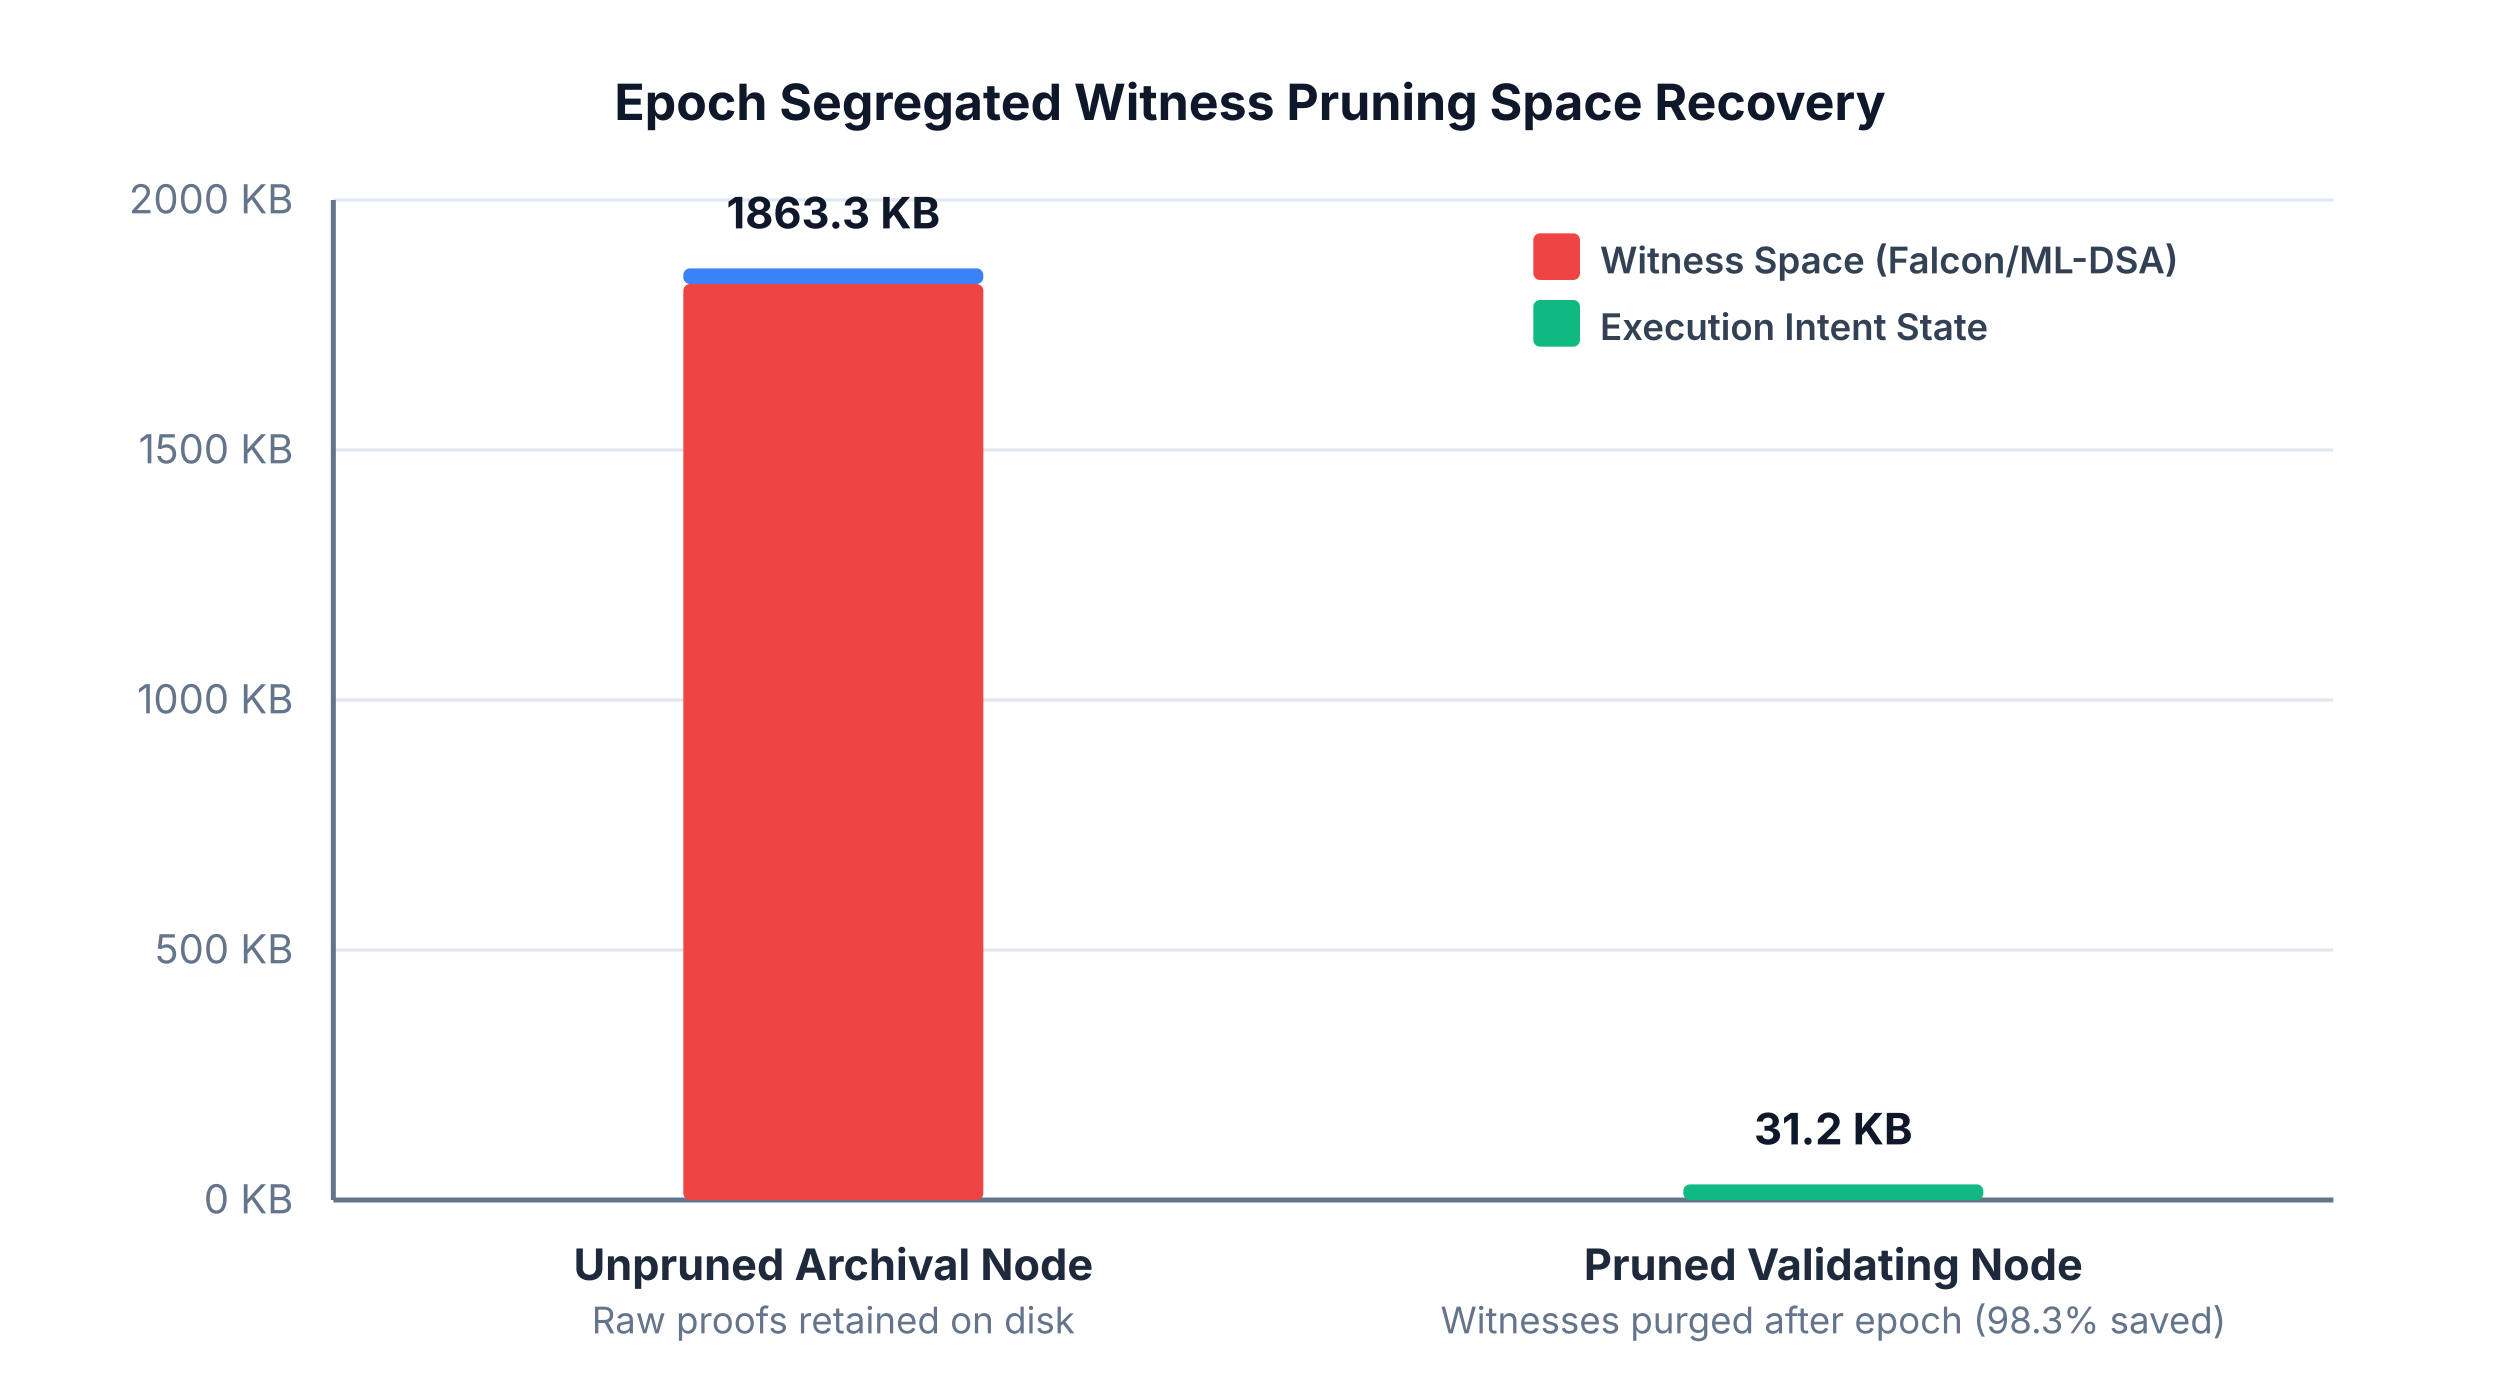
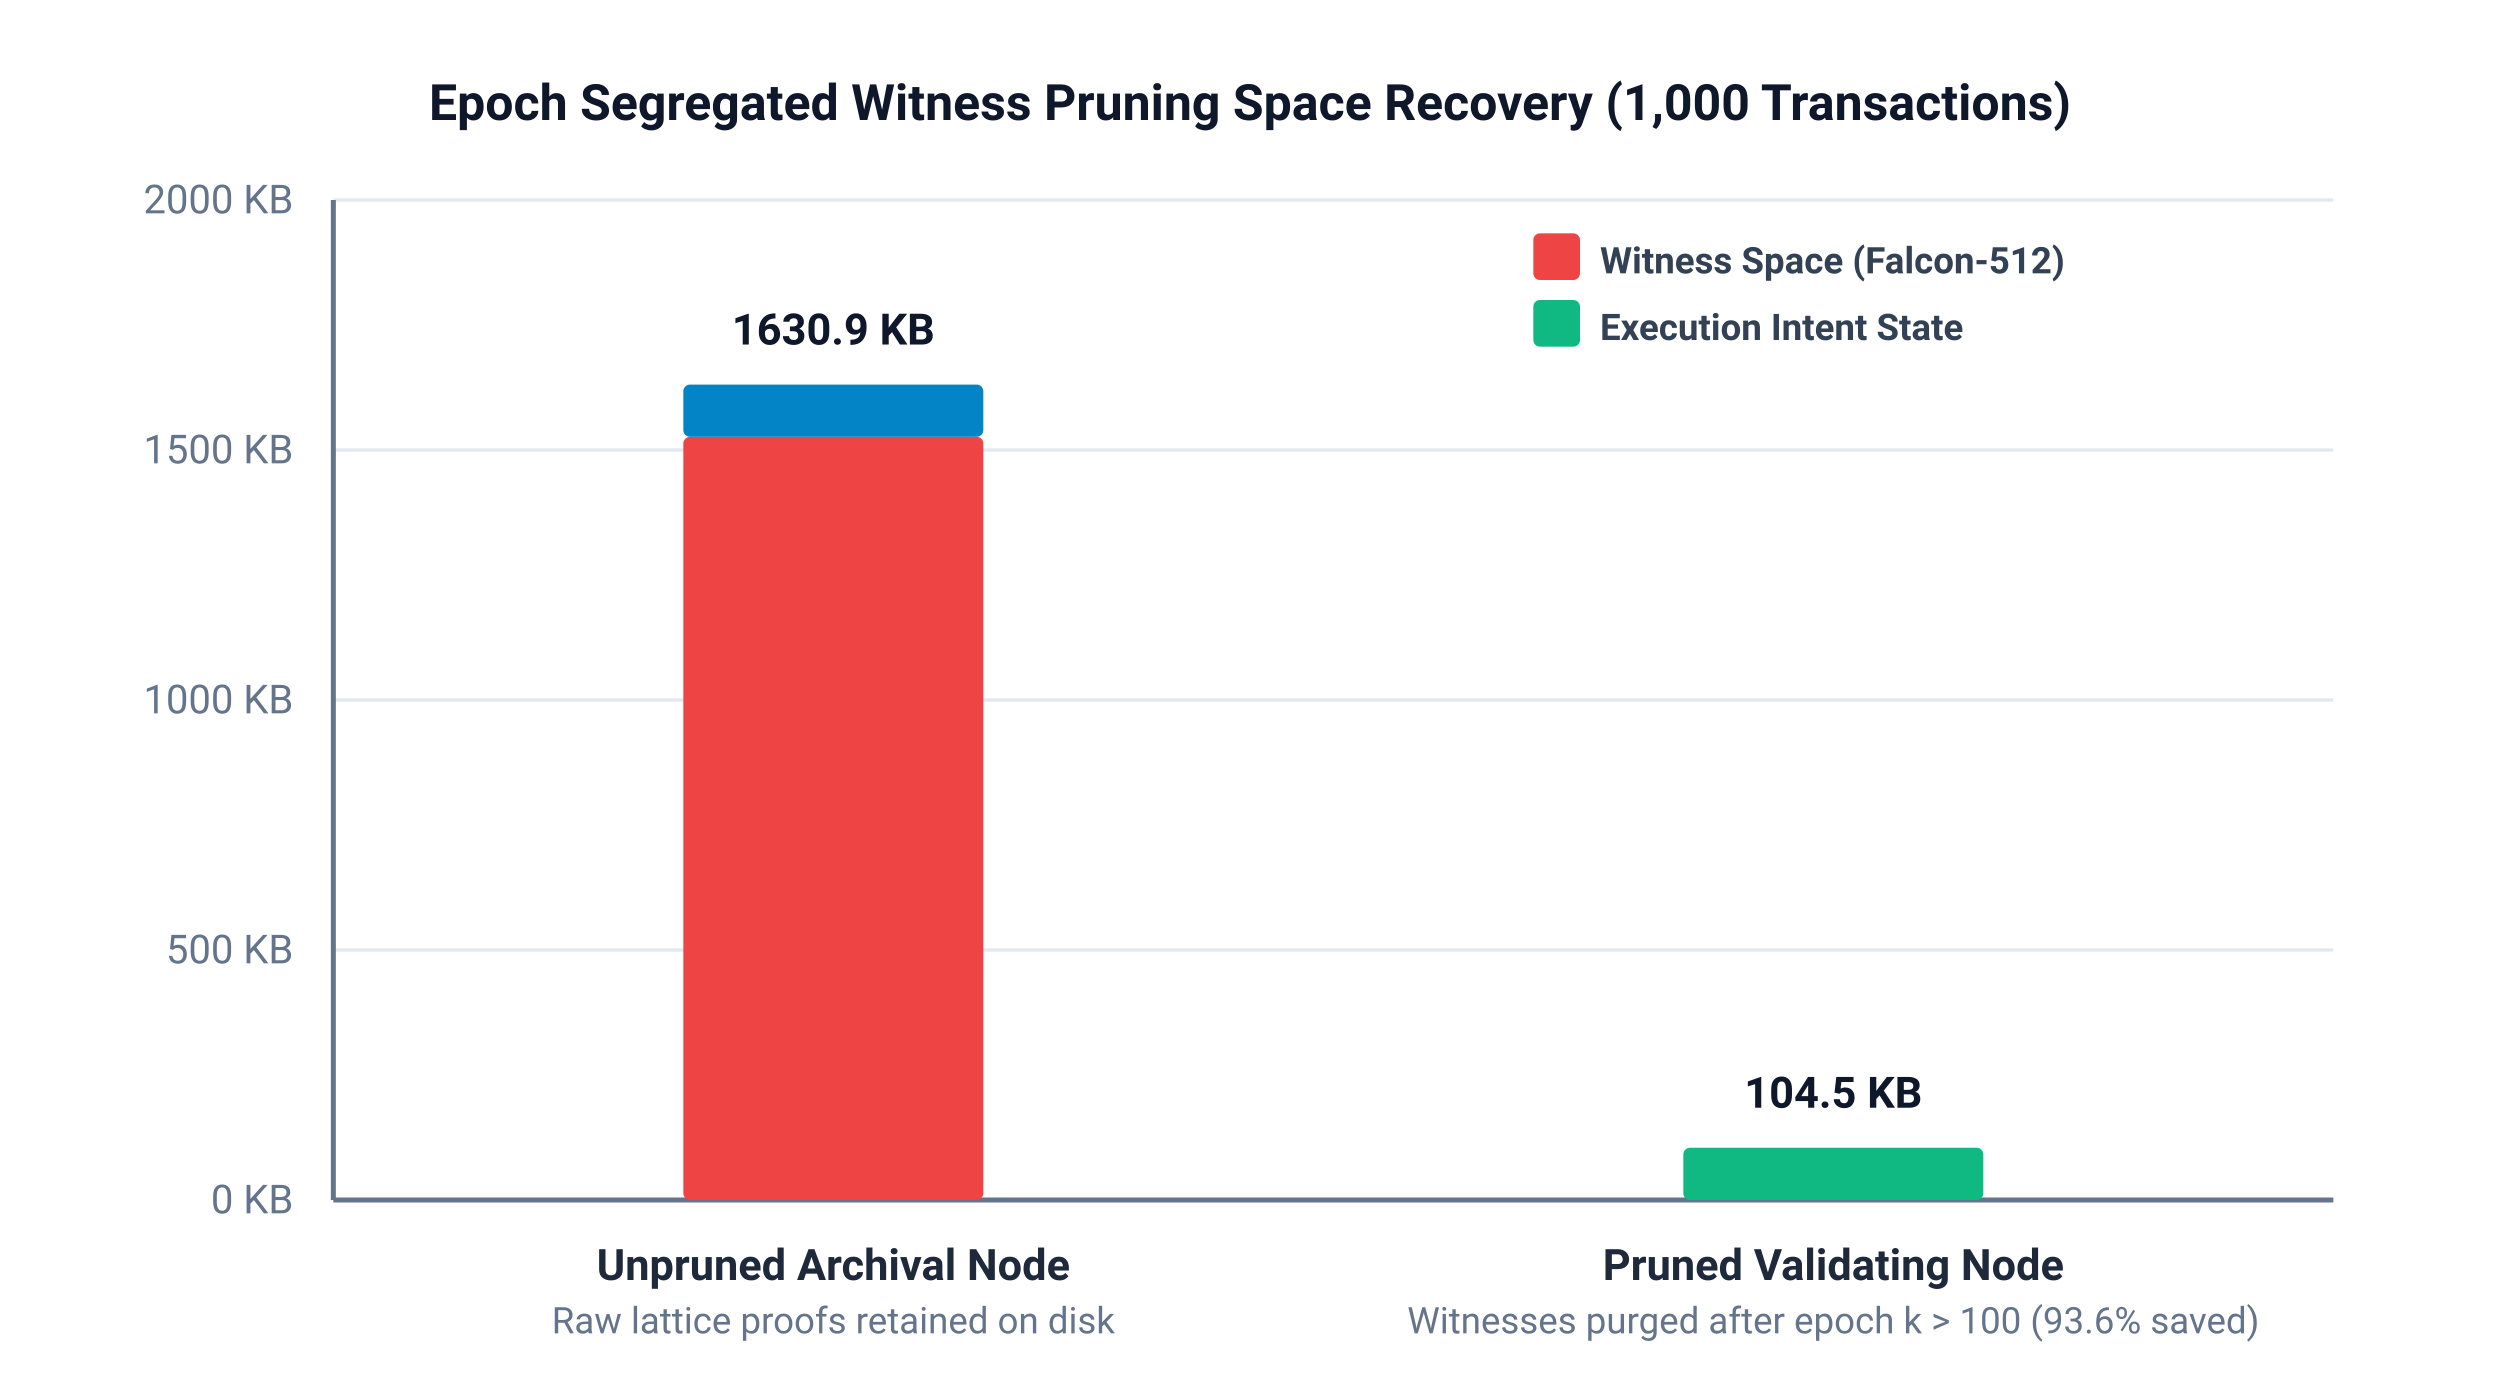
- <svg xmlns="http://www.w3.org/2000/svg" viewBox="0 0 750 420" width="750" height="420" style="background-color: #ffffff; font-family: -apple-system, sans-serif;">
-   <text x="375.0" y="36" text-anchor="middle" font-size="15" font-weight="bold" fill="#0f172a">Epoch Segregated Witness Pruning Space Recovery</text>
+ <svg xmlns="http://www.w3.org/2000/svg" viewBox="0 0 750 420" width="750" height="420" style="background-color: #ffffff; font-family: -apple-system, BlinkMacSystemFont, Segoe UI, Roboto, Helvetica, Arial, sans-serif;">
+   <text x="375.0" y="36" text-anchor="middle" font-size="15" font-weight="bold" fill="#0f172a">Epoch Segregated Witness Pruning Space Recovery (1,000 Transactions)</text>
  <g transform="translate(100, 60)">
    <line x1="0" y1="300.0" x2="600" y2="300.0" stroke="#e2e8f0" stroke-width="1" />
    <text x="-12" y="304.0" text-anchor="end" font-size="12" fill="#64748b">0 KB</text>
    <line x1="0" y1="225.0" x2="600" y2="225.0" stroke="#e2e8f0" stroke-width="1" />
    <text x="-12" y="229.0" text-anchor="end" font-size="12" fill="#64748b">500 KB</text>
    <line x1="0" y1="150.0" x2="600" y2="150.0" stroke="#e2e8f0" stroke-width="1" />
    <text x="-12" y="154.0" text-anchor="end" font-size="12" fill="#64748b">1000 KB</text>
    <line x1="0" y1="75.0" x2="600" y2="75.0" stroke="#e2e8f0" stroke-width="1" />
    <text x="-12" y="79.0" text-anchor="end" font-size="12" fill="#64748b">1500 KB</text>
    <line x1="0" y1="0.0" x2="600" y2="0.0" stroke="#e2e8f0" stroke-width="1" />
    <text x="-12" y="4.0" text-anchor="end" font-size="12" fill="#64748b">2000 KB</text>
    <line x1="0" y1="0" x2="0" y2="300" stroke="#64748b" stroke-width="1.5" />
    <line x1="0" y1="300" x2="600" y2="300" stroke="#64748b" stroke-width="1.5" />
-     <rect x="105.0" y="25.2" width="90" height="274.8" fill="#ef4444" rx="2" />
-     <rect x="105.0" y="20.512" width="90" height="4.688" fill="#3b82f6" rx="2" />
-     <text x="150.0" y="8.512" text-anchor="middle" font-size="13" font-weight="bold" fill="#0f172a">1863.3 KB</text>
+     <rect x="105.0" y="71.045" width="90" height="228.955" fill="#ef4444" rx="2" />
+     <rect x="105.0" y="55.371" width="90" height="15.674" fill="#0284c7" rx="2" />
+     <text x="150.0" y="43.371" text-anchor="middle" font-size="13" font-weight="bold" fill="#0f172a">1630.9 KB</text>
    <text x="150.0" y="324" text-anchor="middle" font-size="13" font-weight="bold" fill="#1e293b">Unpruned Archival Node</text>
-     <text x="150.0" y="340" text-anchor="middle" font-size="11" fill="#64748b">Raw proofs retained on disk</text>
-     <rect x="405.0" y="295.312" width="90" height="4.688" fill="#10b981" rx="2" />
-     <text x="450.0" y="283.312" text-anchor="middle" font-size="13" font-weight="bold" fill="#0f172a">31.2 KB</text>
+     <text x="150.0" y="340" text-anchor="middle" font-size="11" fill="#64748b">Raw lattice proofs retained on disk</text>
+     <rect x="405.0" y="284.327" width="90" height="15.674" fill="#10b981" rx="2" />
+     <text x="450.0" y="272.327" text-anchor="middle" font-size="13" font-weight="bold" fill="#0f172a">104.5 KB</text>
    <text x="450.0" y="324" text-anchor="middle" font-size="13" font-weight="bold" fill="#1e293b">Pruned Validating Node</text>
-     <text x="450.0" y="340" text-anchor="middle" font-size="11" fill="#64748b">Witnesses purged after epoch (98.3% saved)</text>
+     <text x="450.0" y="340" text-anchor="middle" font-size="11" fill="#64748b">Witnesses purged after epoch k &gt; 100 (93.6% saved)</text>
    <rect x="360" y="10" width="14" height="14" fill="#ef4444" rx="2" />
-     <text x="380" y="22" font-size="11" font-weight="600" fill="#334155">Witness Space (Falcon/ML-DSA)</text>
+     <text x="380" y="22" font-size="11" font-weight="600" fill="#334155">Witness Space (Falcon-512)</text>
    <rect x="360" y="30" width="14" height="14" fill="#10b981" rx="2" />
    <text x="380" y="42" font-size="11" font-weight="600" fill="#334155">Execution Intent State</text>
  </g>
</svg>
